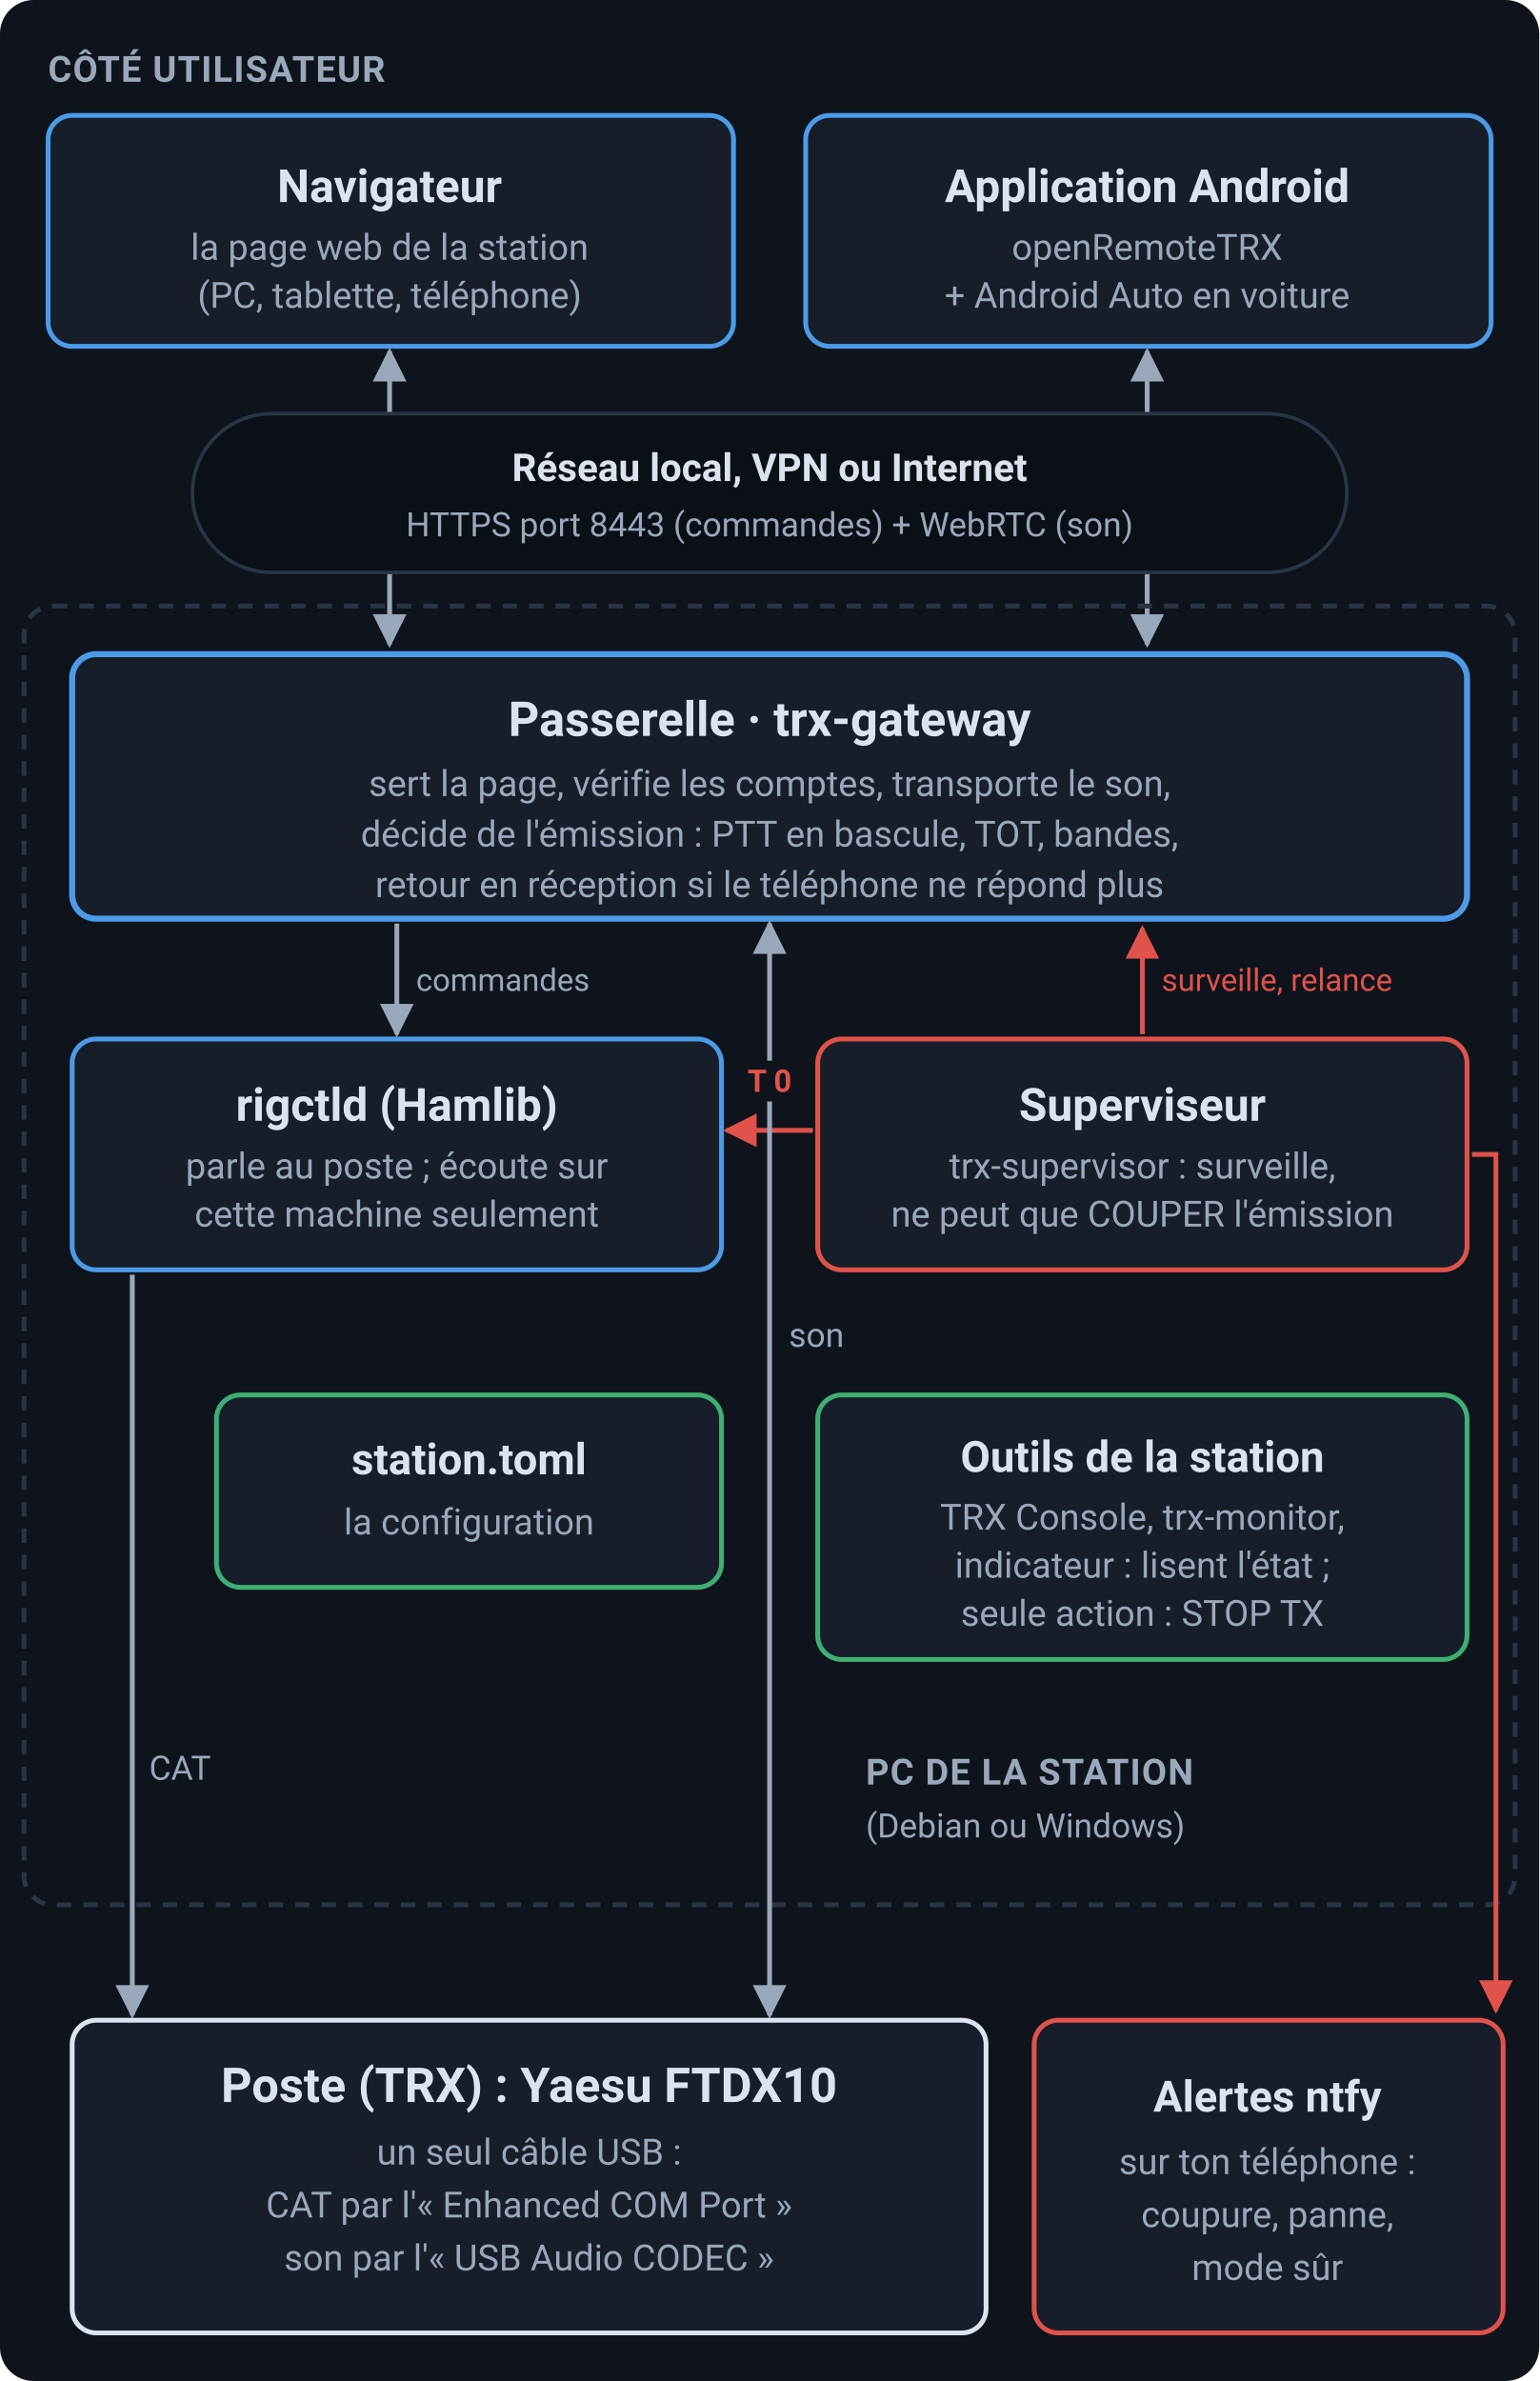
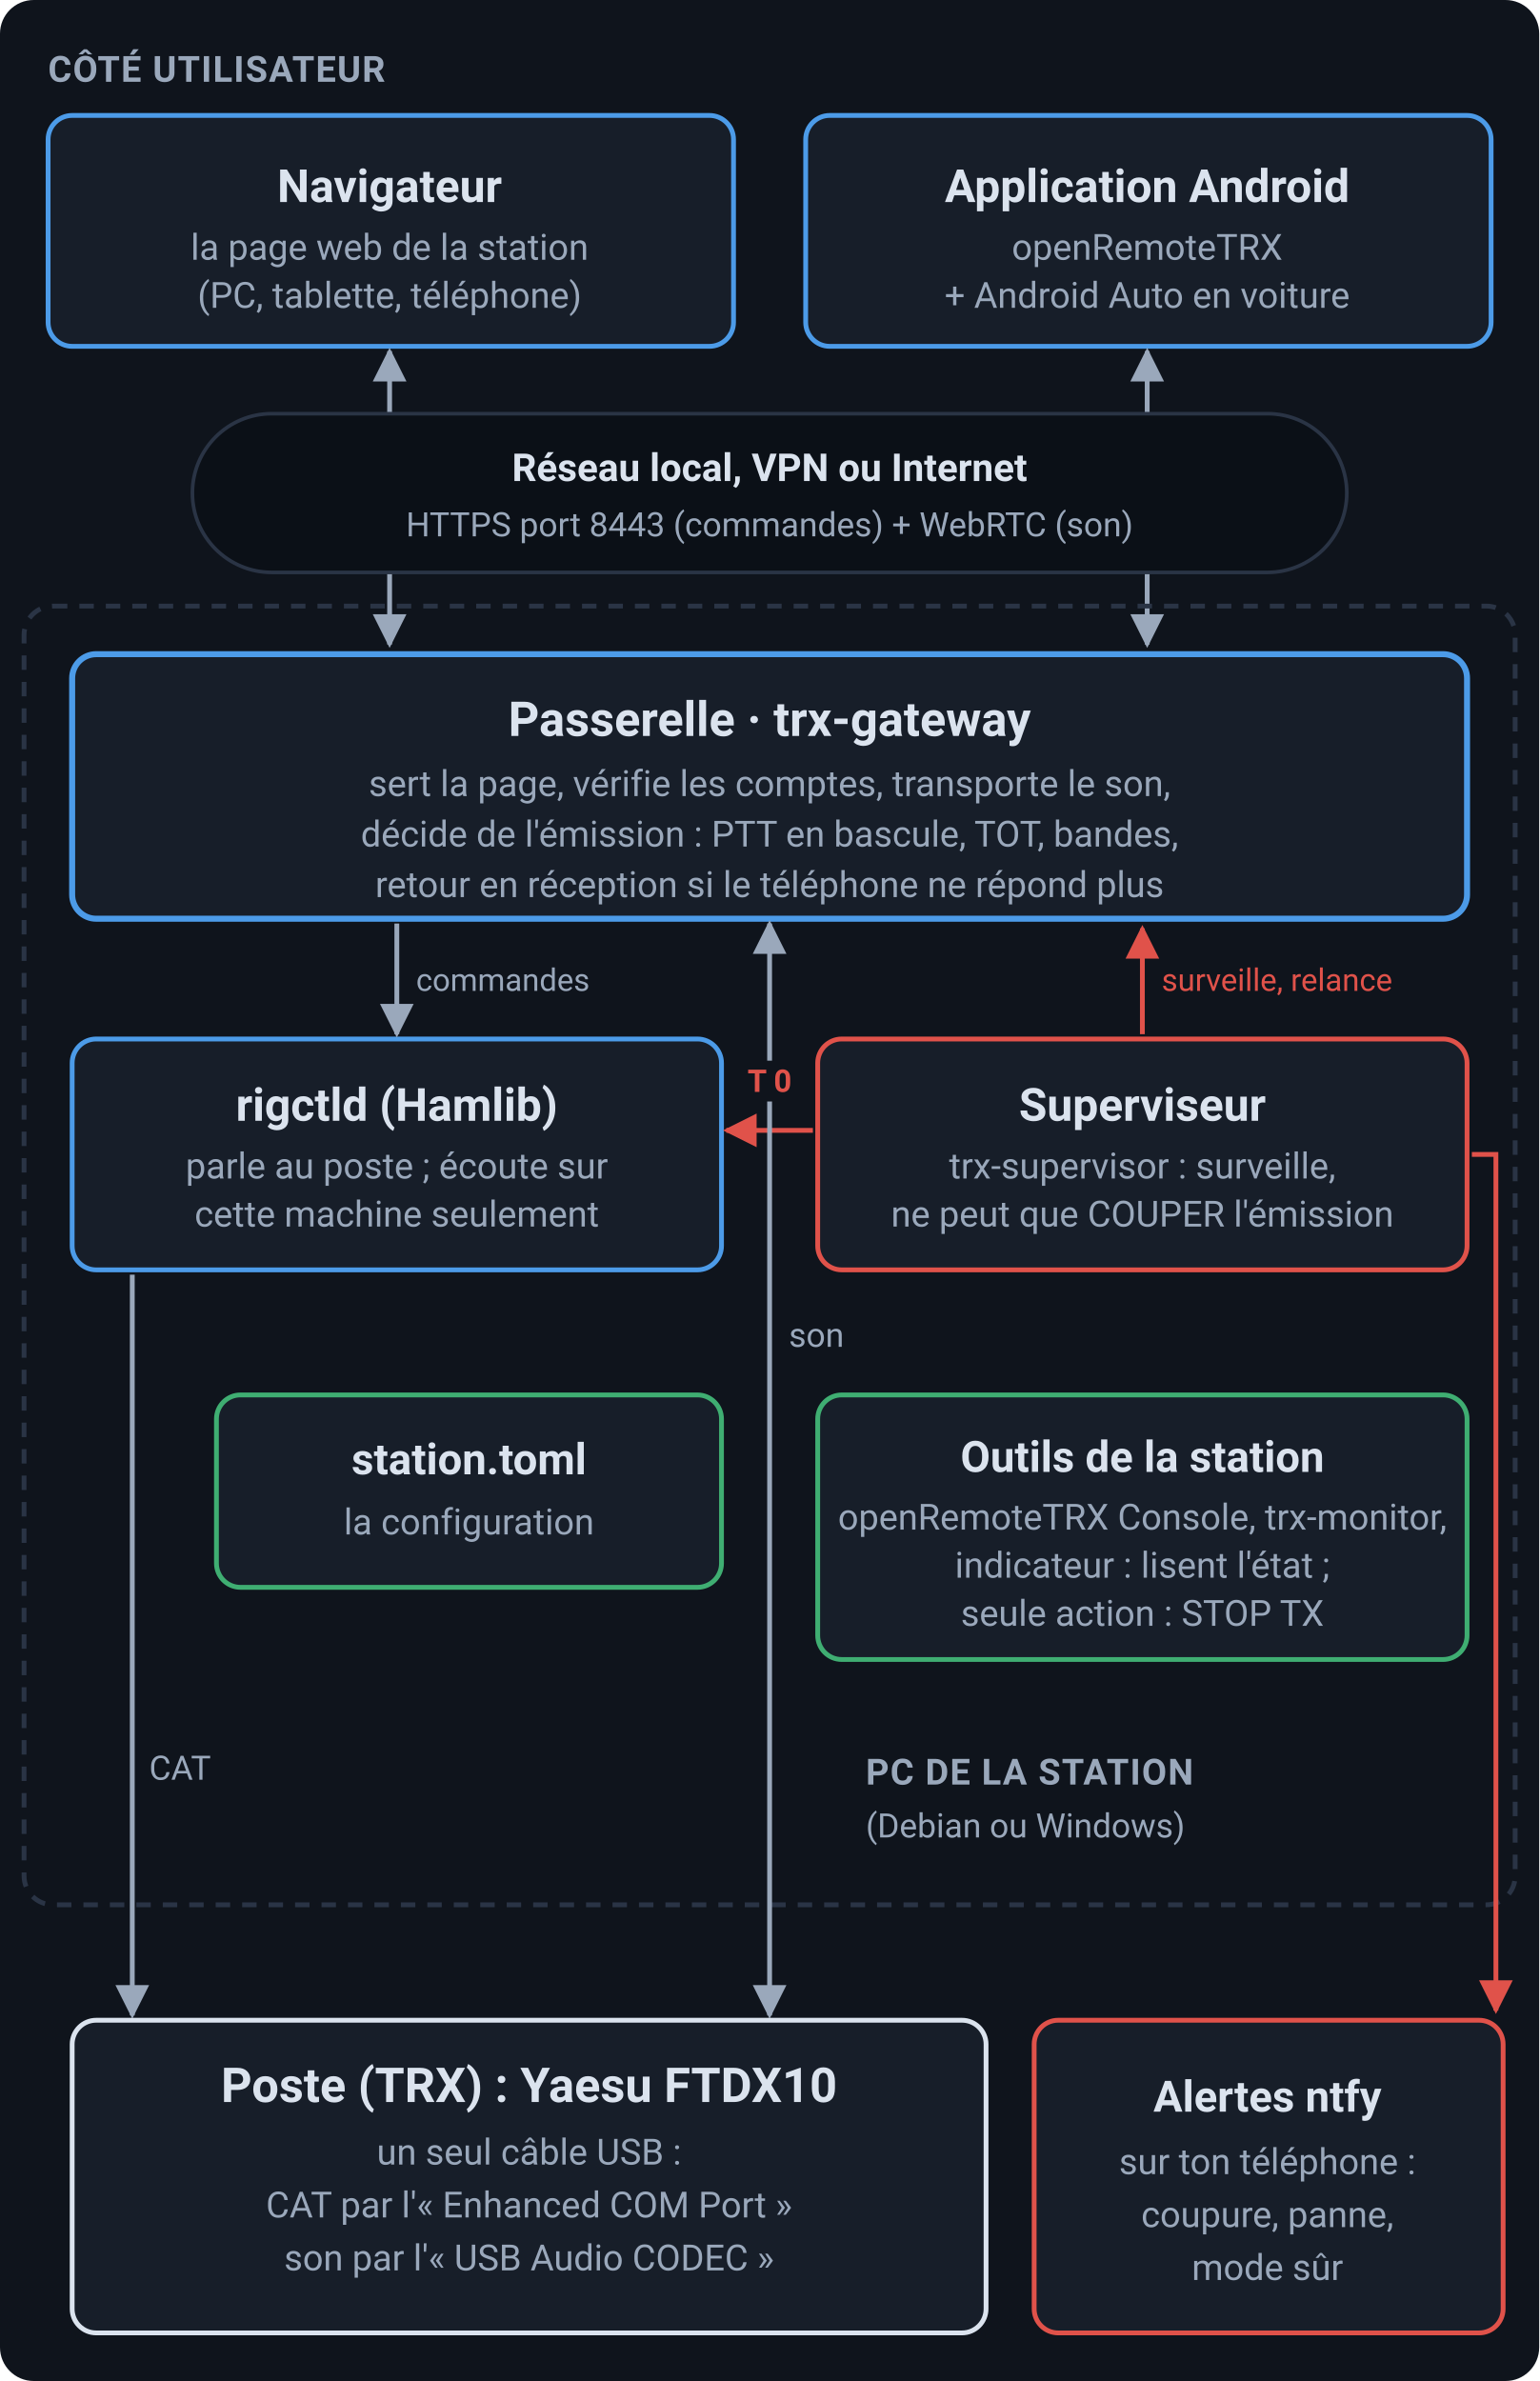
<svg xmlns="http://www.w3.org/2000/svg" viewBox="0 0 640 990" width="640" height="990" role="img" aria-labelledby="titre desc" font-family="system-ui,-apple-system,'Segoe UI',Roboto,sans-serif">
  <defs>
    <marker id="fleche" viewBox="0 0 10 10" refX="9" refY="5" markerWidth="7" markerHeight="7" orient="auto-start-reverse">
      <path d="M0,0 L10,5 L0,10 z" fill="#9aa8bb" />
    </marker>
    <marker id="flecheR" viewBox="0 0 10 10" refX="9" refY="5" markerWidth="7" markerHeight="7" orient="auto-start-reverse">
      <path d="M0,0 L10,5 L0,10 z" fill="#e0524a" />
    </marker>
  </defs>
  <rect width="640" height="990" rx="14" fill="#0f141c" />
  <text x="20" y="34" fill="#9aa8bb" font-size="15" font-weight="600" letter-spacing=".5">CÔTÉ UTILISATEUR</text>
  <rect x="20" y="48" width="285" height="96" rx="10" fill="#171e29" stroke="#4c9be8" stroke-width="2" />
  <text x="162" y="84" fill="#dbe3ee" font-size="19" font-weight="700" text-anchor="middle">Navigateur</text>
  <text x="162" y="108" fill="#9aa8bb" font-size="15" text-anchor="middle">la page web de la station</text>
  <text x="162" y="128" fill="#9aa8bb" font-size="15" text-anchor="middle">(PC, tablette, téléphone)</text>
  <rect x="335" y="48" width="285" height="96" rx="10" fill="#171e29" stroke="#4c9be8" stroke-width="2" />
  <text x="477" y="84" fill="#dbe3ee" font-size="19" font-weight="700" text-anchor="middle">Application Android</text>
  <text x="477" y="108" fill="#9aa8bb" font-size="15" text-anchor="middle">openRemoteTRX</text>
  <text x="477" y="128" fill="#9aa8bb" font-size="15" text-anchor="middle">+ Android Auto en voiture</text>
  <line x1="162" y1="146" x2="162" y2="268" stroke="#9aa8bb" stroke-width="2" marker-start="url(#fleche)" marker-end="url(#fleche)" />
  <line x1="477" y1="146" x2="477" y2="268" stroke="#9aa8bb" stroke-width="2" marker-start="url(#fleche)" marker-end="url(#fleche)" />
  <rect x="80" y="172" width="480" height="66" rx="33" fill="#0b1017" stroke="#2a3445" stroke-width="1.5" />
  <text x="320" y="200" fill="#dbe3ee" font-size="16" font-weight="600" text-anchor="middle">Réseau local, VPN ou Internet</text>
  <text x="320" y="223" fill="#9aa8bb" font-size="14" text-anchor="middle">HTTPS port 8443 (commandes) + WebRTC (son)</text>
  <rect x="10" y="252" width="620" height="540" rx="12" fill="none" stroke="#2a3445" stroke-width="2" stroke-dasharray="6 5" />
  <text x="360" y="742" fill="#9aa8bb" font-size="15" font-weight="600" letter-spacing=".5">PC DE LA STATION</text>
  <text x="360" y="764" fill="#9aa8bb" font-size="14">(Debian ou Windows)</text>
  <rect x="30" y="272" width="580" height="110" rx="10" fill="#171e29" stroke="#4c9be8" stroke-width="2.5" />
  <text x="320" y="306" fill="#dbe3ee" font-size="20" font-weight="700" text-anchor="middle">Passerelle  ·  trx-gateway</text>
  <text x="320" y="331" fill="#9aa8bb" font-size="15" text-anchor="middle">sert la page, vérifie les comptes, transporte le son,</text>
  <text x="320" y="352" fill="#9aa8bb" font-size="15" text-anchor="middle">décide de l'émission : PTT en bascule, TOT, bandes,</text>
  <text x="320" y="373" fill="#9aa8bb" font-size="15" text-anchor="middle">retour en réception si le téléphone ne répond plus</text>
  <rect x="30" y="432" width="270" height="96" rx="10" fill="#171e29" stroke="#4c9be8" stroke-width="2" />
  <text x="165" y="466" fill="#dbe3ee" font-size="19" font-weight="700" text-anchor="middle">rigctld (Hamlib)</text>
  <text x="165" y="490" fill="#9aa8bb" font-size="15" text-anchor="middle">parle au poste ; écoute sur</text>
  <text x="165" y="510" fill="#9aa8bb" font-size="15" text-anchor="middle">cette machine seulement</text>
  <rect x="340" y="432" width="270" height="96" rx="10" fill="#171e29" stroke="#e0524a" stroke-width="2" />
  <text x="475" y="466" fill="#dbe3ee" font-size="19" font-weight="700" text-anchor="middle">Superviseur</text>
  <text x="475" y="490" fill="#9aa8bb" font-size="15" text-anchor="middle">trx-supervisor : surveille,</text>
  <text x="475" y="510" fill="#9aa8bb" font-size="15" text-anchor="middle">ne peut que COUPER l'émission</text>
  <rect x="90" y="580" width="210" height="80" rx="10" fill="#171e29" stroke="#3fae72" stroke-width="2" />
  <text x="195" y="613" fill="#dbe3ee" font-size="18" font-weight="700" text-anchor="middle">station.toml</text>
  <text x="195" y="638" fill="#9aa8bb" font-size="15" text-anchor="middle">la configuration</text>
  <rect x="340" y="580" width="270" height="110" rx="10" fill="#171e29" stroke="#3fae72" stroke-width="2" />
  <text x="475" y="612" fill="#dbe3ee" font-size="18" font-weight="700" text-anchor="middle">Outils de la station</text>
-   <text x="475" y="636" fill="#9aa8bb" font-size="15" text-anchor="middle">TRX Console, trx-monitor,</text>
+   <text x="475" y="636" fill="#9aa8bb" font-size="15" text-anchor="middle">openRemoteTRX Console, trx-monitor,</text>
  <text x="475" y="656" fill="#9aa8bb" font-size="15" text-anchor="middle">indicateur : lisent l'état ;</text>
  <text x="475" y="676" fill="#9aa8bb" font-size="15" text-anchor="middle">seule action : STOP TX</text>
  <line x1="165" y1="384" x2="165" y2="430" stroke="#9aa8bb" stroke-width="2" marker-end="url(#fleche)" />
  <text x="173" y="412" fill="#9aa8bb" font-size="13">commandes</text>
  <line x1="475" y1="430" x2="475" y2="386" stroke="#e0524a" stroke-width="2" marker-end="url(#flecheR)" />
  <text x="483" y="412" fill="#e0524a" font-size="13">surveille, relance</text>
  <line x1="338" y1="470" x2="302" y2="470" stroke="#e0524a" stroke-width="2" marker-end="url(#flecheR)" />
  <line x1="55" y1="530" x2="55" y2="838" stroke="#9aa8bb" stroke-width="2" marker-end="url(#fleche)" />
  <text x="62" y="740" fill="#9aa8bb" font-size="14">CAT</text>
  <line x1="320" y1="384" x2="320" y2="838" stroke="#9aa8bb" stroke-width="2" marker-start="url(#fleche)" marker-end="url(#fleche)" />
  <text x="328" y="560" fill="#9aa8bb" font-size="14">son</text>
  <polyline points="612,480 622,480 622,836" fill="none" stroke="#e0524a" stroke-width="2" marker-end="url(#flecheR)" />
  <rect x="30" y="840" width="380" height="130" rx="10" fill="#171e29" stroke="#dbe3ee" stroke-width="2" />
  <text x="220" y="874" fill="#dbe3ee" font-size="20" font-weight="700" text-anchor="middle">Poste (TRX) : Yaesu FTDX10</text>
  <text x="220" y="900" fill="#9aa8bb" font-size="15" text-anchor="middle">un seul câble USB :</text>
  <text x="220" y="922" fill="#9aa8bb" font-size="15" text-anchor="middle">CAT par l'« Enhanced COM Port »</text>
  <text x="220" y="944" fill="#9aa8bb" font-size="15" text-anchor="middle">son par l'« USB Audio CODEC »</text>
  <rect x="430" y="840" width="195" height="130" rx="10" fill="#171e29" stroke="#e0524a" stroke-width="2" />
  <text x="527" y="878" fill="#dbe3ee" font-size="18" font-weight="700" text-anchor="middle">Alertes ntfy</text>
  <text x="527" y="904" fill="#9aa8bb" font-size="15" text-anchor="middle">sur ton téléphone :</text>
  <text x="527" y="926" fill="#9aa8bb" font-size="15" text-anchor="middle">coupure, panne,</text>
  <text x="527" y="948" fill="#9aa8bb" font-size="15" text-anchor="middle">mode sûr</text>
  <rect x="305" y="441" width="30" height="17" rx="3" fill="#0f141c" />
  <text x="320" y="454" fill="#e0524a" font-size="13" font-weight="700" text-anchor="middle">T 0</text>
</svg>
